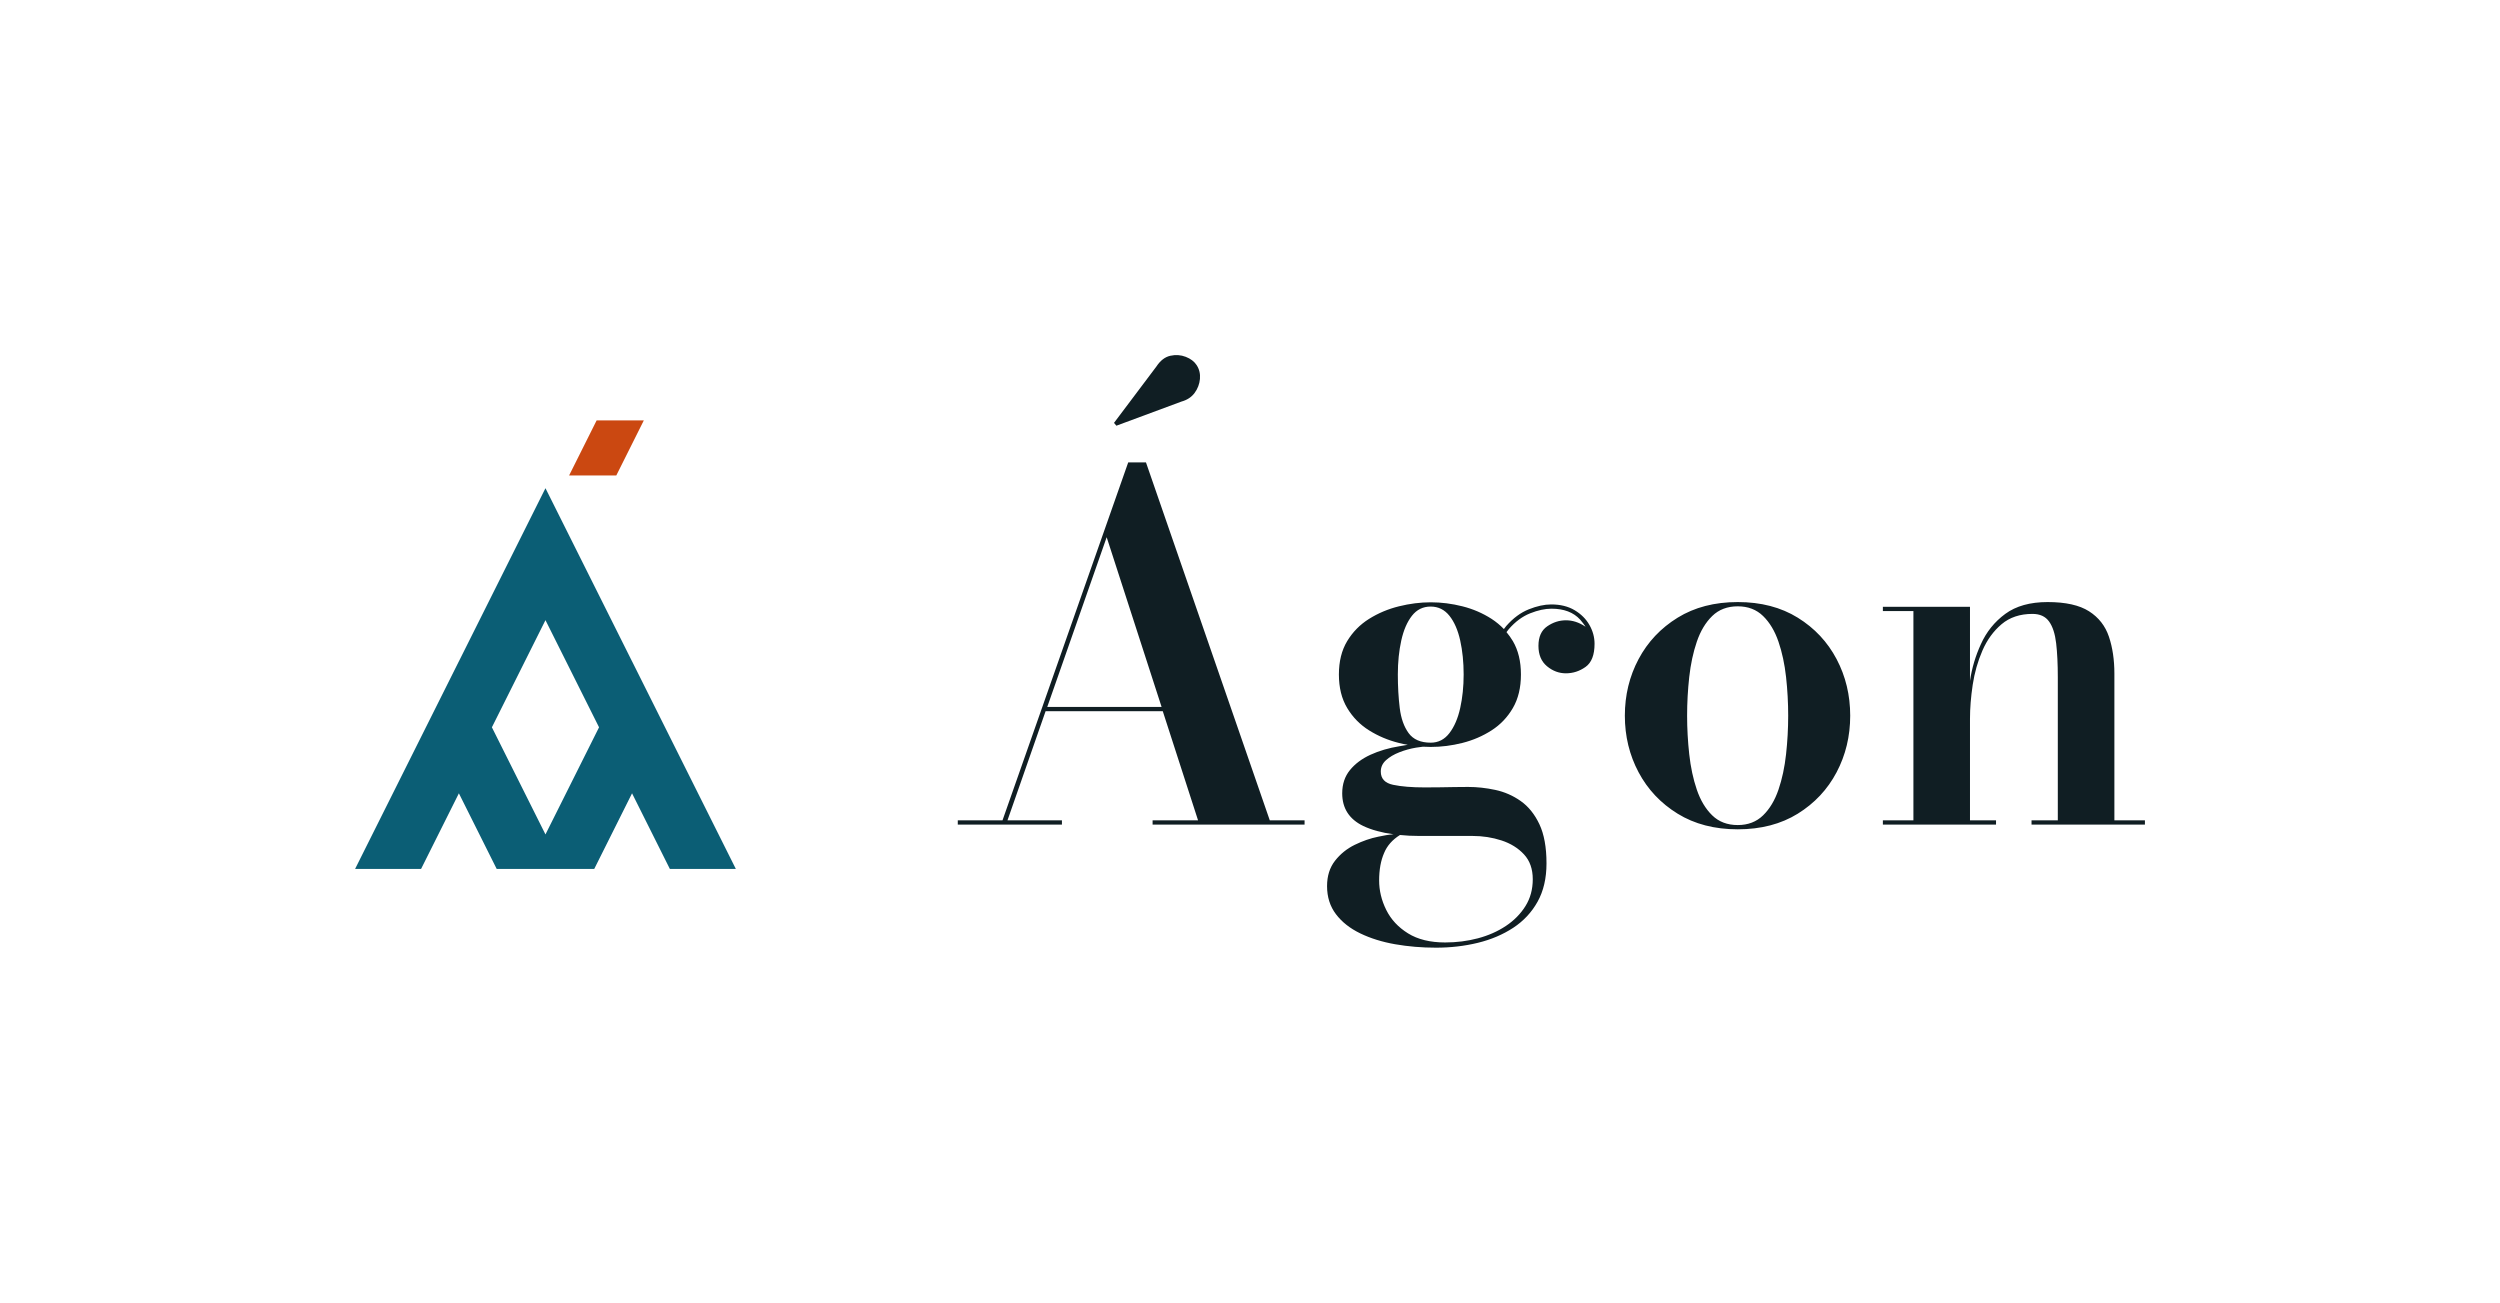
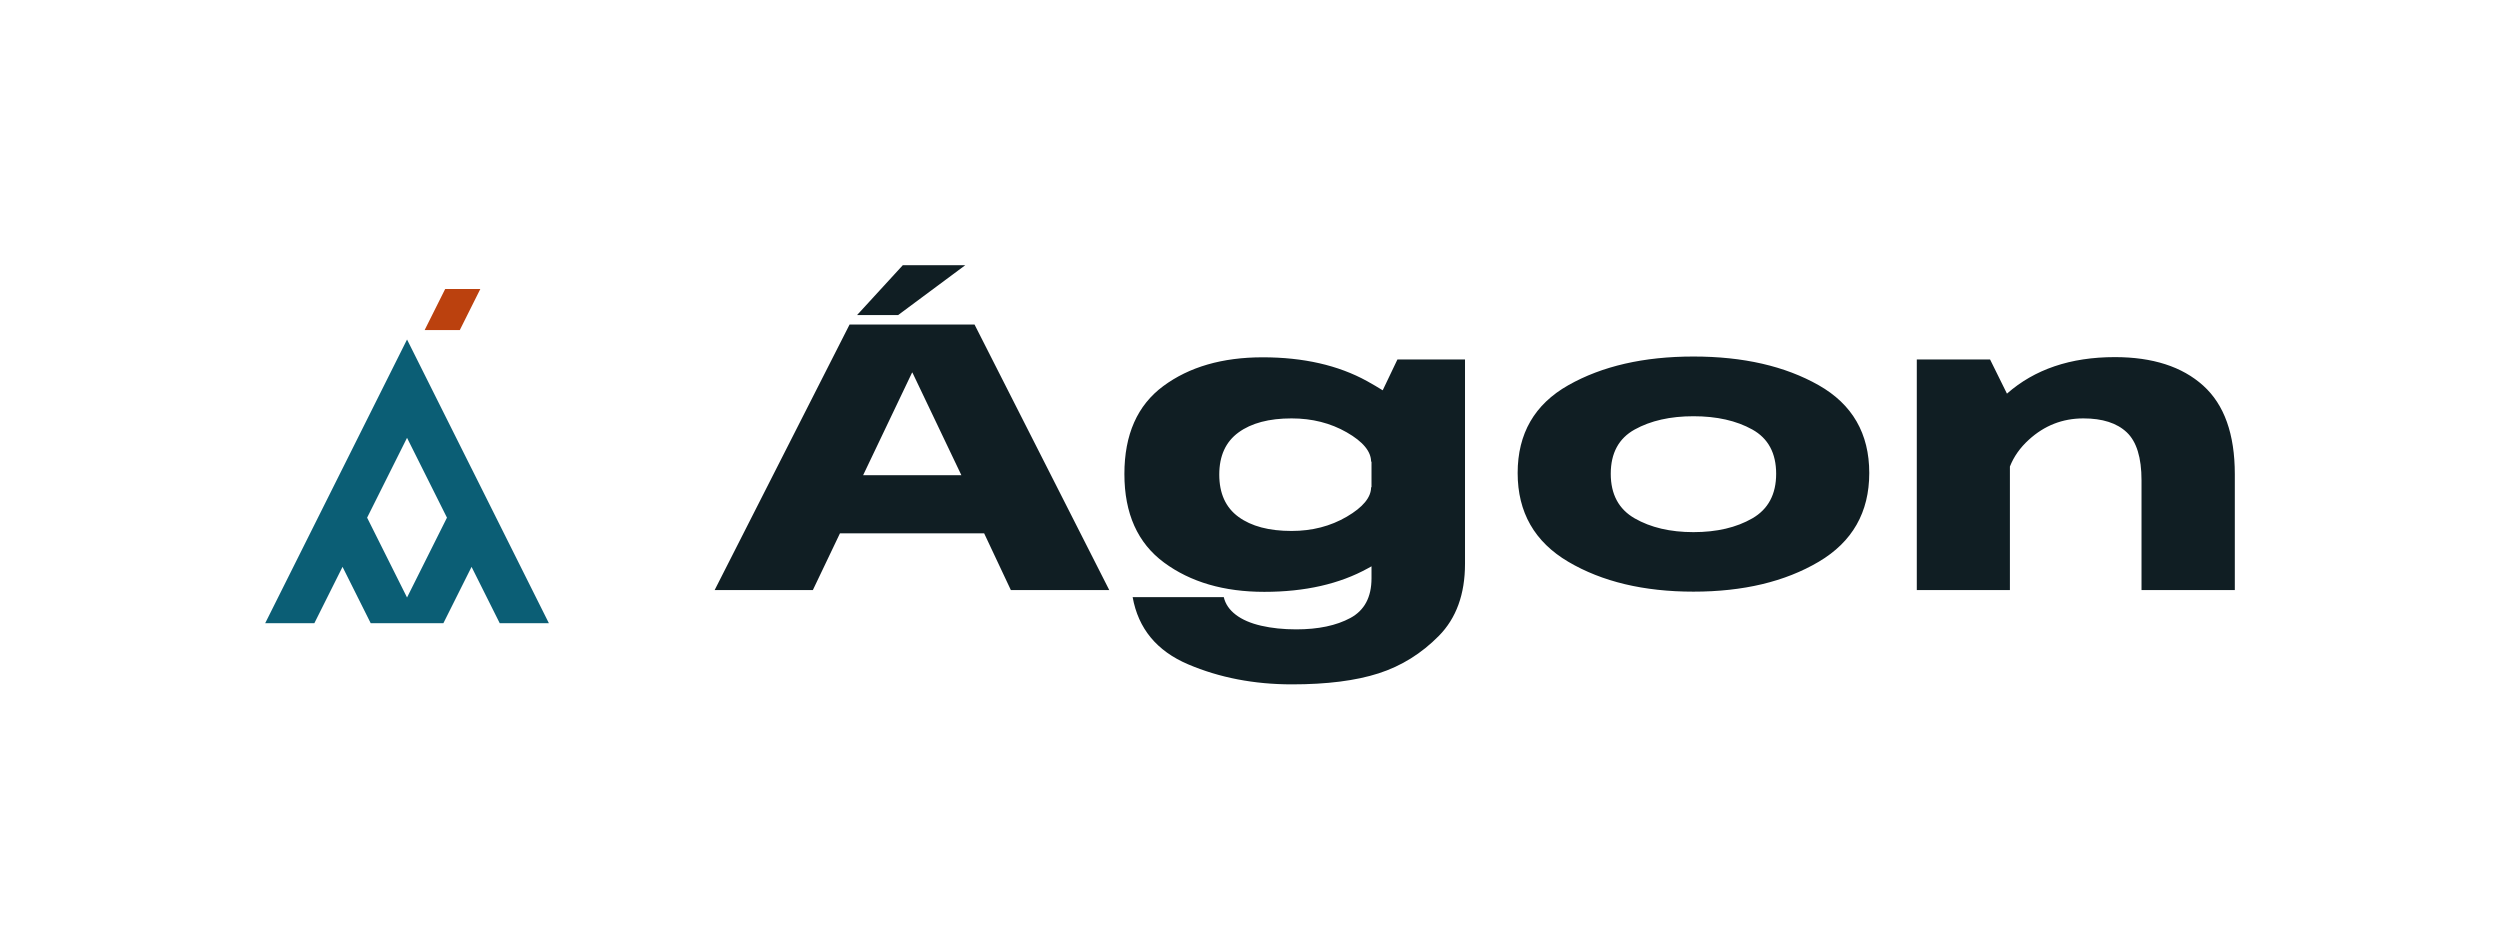
- <svg xmlns="http://www.w3.org/2000/svg" viewBox="-266.937 -132.225 704.07 366.892" data-kind="full-color" data-ink="-166.937 -32.225 337.133 134.667" data-anchors="208" data-mode="light">
-   <path id="part-primary" data-color="primary" data-parts="final semi-esquerda semi-direita" fill="#0b5e75" d="M-148.355 112.5L-166.937 112.5L-137.702 54.016L-137.698 54.023L-113.319 5.263L-88.938 54.023L-88.935 54.016L-59.7 112.5L-78.282 112.5L-88.935 91.194L-99.588 112.5L-127.05 112.5L-137.702 91.194ZM-128.407 72.602L-113.319 102.772L-98.23 72.602L-113.319 42.427L-128.407 72.602Z" />
-   <path id="campeao" data-color="accent" data-parts="campeao" fill="#cb4811" d="M-106.666 1.688L-98.907 -13.83L-85.616 -13.83L-93.375 1.688Z" />
-   <path id="wordmark" data-color="text" data-parts="wordmark" fill="#101e23" d="M137.467 134.667Q131.467 134.667 125.967 133.7Q120.467 132.733 116.133 130.633Q111.8 128.533 109.3 125.233Q106.8 121.933 106.8 117.333Q106.8 113.067 109.033 110.2Q111.267 107.333 114.6 105.7Q117.933 104.067 121.267 103.4Q123.667 102.867 125.533 102.733Q120.533 102.067 117 100.4Q111.067 97.533 111.067 91.2Q111.067 87.333 113.233 84.667Q115.4 82 119.033 80.333Q122.667 78.667 127.2 77.933Q128.333 77.733 129.533 77.533Q128.267 77.333 127 77Q122.467 75.867 118.633 73.467Q114.8 71.067 112.467 67.167Q110.133 63.267 110.133 57.733Q110.133 52.2 112.467 48.333Q114.8 44.467 118.633 42.067Q122.467 39.667 127.033 38.533Q131.6 37.4 136 37.4Q140.467 37.4 144.933 38.533Q149.4 39.667 153.133 42.067Q155.067 43.333 156.6 44.933Q156.933 44.467 157.267 44.067Q160.2 40.733 163.633 39.367Q167.067 38 169.933 38Q173.8 38 176.533 39.633Q179.267 41.267 180.7 43.8Q182.133 46.333 182.133 49.067Q182.133 53.8 179.6 55.6Q177.067 57.4 174.067 57.4Q171.133 57.4 168.733 55.4Q166.333 53.4 166.333 49.667Q166.333 45.867 168.8 44.167Q171.267 42.467 174.067 42.467Q176.867 42.467 179.467 44.2Q179.533 44.2 179.6 44.267Q178.933 43.267 178.067 42.267Q175.267 39.2 170 39.2Q167.267 39.2 164 40.5Q160.733 41.8 158 44.933Q157.667 45.333 157.333 45.8Q158.333 47 159.133 48.333Q161.4 52.2 161.4 57.733Q161.4 63.267 159.133 67.167Q156.867 71.067 153.133 73.467Q149.4 75.867 144.933 77Q140.467 78.133 136 78.133Q134.867 78.133 133.8 78.067Q132.867 78.2 131.867 78.333Q129.467 78.733 127.167 79.633Q124.867 80.533 123.4 81.867Q121.933 83.2 121.933 85.067Q121.933 88.067 125.4 88.8Q128.867 89.533 134.333 89.533Q136.667 89.533 138.733 89.5Q140.8 89.467 142.733 89.433Q144.667 89.4 146.533 89.4Q150.267 89.4 154.167 90.233Q158.067 91.067 161.333 93.367Q164.6 95.667 166.6 99.9Q168.6 104.133 168.6 110.933Q168.6 117.2 166.1 121.7Q163.6 126.2 159.233 129.067Q154.867 131.933 149.267 133.3Q143.667 134.667 137.467 134.667ZM222.467 101.333Q212.667 101.333 205.533 96.933Q198.4 92.533 194.533 85.267Q190.667 78 190.667 69.333Q190.667 60.667 194.533 53.4Q198.4 46.133 205.533 41.733Q212.667 37.333 222.467 37.333Q232.267 37.333 239.367 41.733Q246.467 46.133 250.3 53.4Q254.133 60.667 254.133 69.333Q254.133 78 250.3 85.267Q246.467 92.533 239.367 96.933Q232.267 101.333 222.467 101.333ZM55.8 -2L90.667 98.8L100.467 98.8L100.467 100L57.667 100L57.667 98.8L70.467 98.8L60.533 68.067L27.533 68.067L16.8 98.8L32.133 98.8L32.133 100L2.8 100L2.8 98.8L15.4 98.8L50.8 -2ZM287.867 38.667L287.867 59.533Q288.667 54.133 290.933 49.2Q293.267 44 297.8 40.667Q302.333 37.333 309.733 37.333Q317.333 37.333 321.4 39.933Q325.467 42.533 327 47.1Q328.533 51.667 328.533 57.467L328.533 98.8L337.133 98.8L337.133 100L305.2 100L305.2 98.8L312.6 98.8L312.6 58.533Q312.6 52.933 312.133 48.933Q311.667 44.933 310.133 42.8Q308.6 40.667 305.467 40.667Q300.2 40.667 296.767 43.567Q293.333 46.467 291.367 51Q289.4 55.533 288.633 60.633Q287.867 65.733 287.867 70.2L287.867 98.8L295.2 98.8L295.2 100L263.333 100L263.333 98.8L271.933 98.8L271.933 39.867L263.333 39.867L263.333 38.667ZM222.467 100.133Q226.8 100.133 229.6 97.4Q232.4 94.667 233.933 90.167Q235.467 85.667 236.067 80.2Q236.667 74.733 236.667 69.333Q236.667 63.867 236.067 58.433Q235.467 53 233.933 48.5Q232.4 44 229.6 41.267Q226.8 38.533 222.467 38.533Q218.067 38.533 215.267 41.267Q212.467 44 210.933 48.5Q209.4 53 208.8 58.433Q208.2 63.867 208.2 69.333Q208.2 74.733 208.8 80.2Q209.4 85.667 210.933 90.167Q212.467 94.667 215.267 97.4Q218.067 100.133 222.467 100.133ZM127.333 102.933Q124.133 104.933 122.867 108Q121.467 111.2 121.467 115.733Q121.467 120 123.467 124.033Q125.467 128.067 129.6 130.633Q133.733 133.2 140.067 133.2Q144.867 133.2 149.267 132.033Q153.667 130.867 157.133 128.567Q160.6 126.267 162.667 122.967Q164.733 119.667 164.733 115.4Q164.733 111.067 162.267 108.4Q159.8 105.733 155.933 104.467Q152.067 103.2 147.733 103.2L132.667 103.2Q129.867 103.2 127.333 102.933ZM60.2 66.867L44.733 19.067L28 66.867ZM136 76.933Q139.2 76.933 141.267 74.233Q143.333 71.533 144.3 67.167Q145.267 62.8 145.267 57.733Q145.267 52.533 144.3 48.167Q143.333 43.8 141.267 41.2Q139.2 38.6 135.967 38.6Q132.733 38.6 130.7 41.2Q128.667 43.8 127.7 48.167Q126.733 52.533 126.733 57.733Q126.733 62.8 127.267 67.167Q127.8 71.533 129.767 74.233Q131.733 76.933 136 76.933ZM47.467 -12.333L46.8 -13.133L58.733 -29Q60.4 -31.533 62.667 -32.033Q64.933 -32.533 67 -31.733Q69.067 -30.933 70.067 -29.4Q71.2 -27.667 71 -25.5Q70.8 -23.333 69.5 -21.567Q68.2 -19.8 65.8 -19.133Z" />
+ <svg xmlns="http://www.w3.org/2000/svg" viewBox="-262.602 -122.519 942.75 358.075" data-kind="full-color" data-ink="-162.602 -22.519 580.148 135.556" data-anchors="106" data-mode="light">
+   <path id="part-primary" data-color="primary" data-parts="final semi-esquerda semi-direita" fill="#0b5e75" d="M-144.063 112.5L-162.602 112.5L-133.434 54.15L-133.43 54.157L-109.107 5.509L-84.782 54.157L-84.779 54.15L-55.611 112.5L-74.15 112.5L-84.779 91.243L-95.407 112.5L-122.806 112.5L-133.434 91.243ZM-124.16 72.694L-109.107 102.794L-94.053 72.694L-109.107 42.588L-124.16 72.694Z" />
+   <path id="campeao" data-color="accent" data-parts="campeao" fill="#bb410e" d="M-102.469 1.943L-94.728 -13.54L-81.467 -13.54L-89.208 1.943Z" />
+   <path id="wordmark" data-color="text" data-parts="wordmark" fill="#101e23" d="M224.593 135.556Q203.185 135.556 185.444 128Q167.704 120.444 164.519 102.667L198.889 102.667Q199.778 106.519 203.407 109.296Q207.037 112.074 213 113.444Q218.963 114.815 226.222 114.815Q238.667 114.815 246.63 110.519Q254.593 106.222 254.593 95.556L254.593 91.037L253.259 91.778Q237.185 100.667 214.148 100.667Q191.333 100.667 176.37 89.63Q161.407 78.593 161.407 56.222Q161.407 33.926 176.074 23.074Q190.741 12.222 213.556 12.222Q236.593 12.222 252.889 21.185Q256.222 23.037 258.815 24.667L264.37 13.037L289.852 13.037L289.852 90.074Q289.852 107.259 280 117.259Q270.148 127.259 257.259 131.407Q244.37 135.556 224.593 135.556ZM376 100.593Q347.926 100.593 328.815 89.333Q309.704 78.074 309.704 55.852Q309.704 33.556 328.815 22.741Q347.926 11.926 376 11.926Q404.148 11.926 423.222 22.741Q442.296 33.556 442.296 55.852Q442.296 78.074 423.222 89.333Q404.148 100.593 376 100.593ZM6.889 100L57.778 -0.148L104.889 -0.148L155.704 100L118.593 100L108.519 78.593L54.148 78.593L43.926 100ZM460.222 100L460.222 13.037L487.852 13.037L494.222 25.926Q509.852 12.148 534.889 12.148Q556.296 12.148 568.222 22.889Q580.148 33.63 580.148 56.296L580.148 100L544.963 100L544.963 58.593Q544.963 45.778 539.407 40.519Q533.852 35.259 523.037 35.259Q511.259 35.259 502.444 43.333Q497.556 47.778 495.333 53.407L495.333 100ZM376 78.148Q389.185 78.148 398.185 72.963Q407.185 67.778 407.185 56.148Q407.185 44.444 398.185 39.444Q389.185 34.444 376 34.444Q362.889 34.444 353.852 39.444Q344.815 44.444 344.815 56.148Q344.815 67.778 353.852 72.963Q362.889 78.148 376 78.148ZM254.593 51.481L254.444 51.63Q254.444 45.778 245.259 40.519Q236.074 35.259 224.444 35.259Q211.704 35.259 204.444 40.556Q197.185 45.852 197.185 56.444Q197.185 67.111 204.444 72.407Q211.704 77.704 224.444 77.704Q236.074 77.704 245.259 72.333Q254.444 66.963 254.444 61.185L254.593 61.259ZM62.889 56.667L99.926 56.667L81.481 18L81.333 18ZM60.593 -3.704L77.852 -22.519L101.407 -22.519L76.074 -3.704Z" />
</svg>
